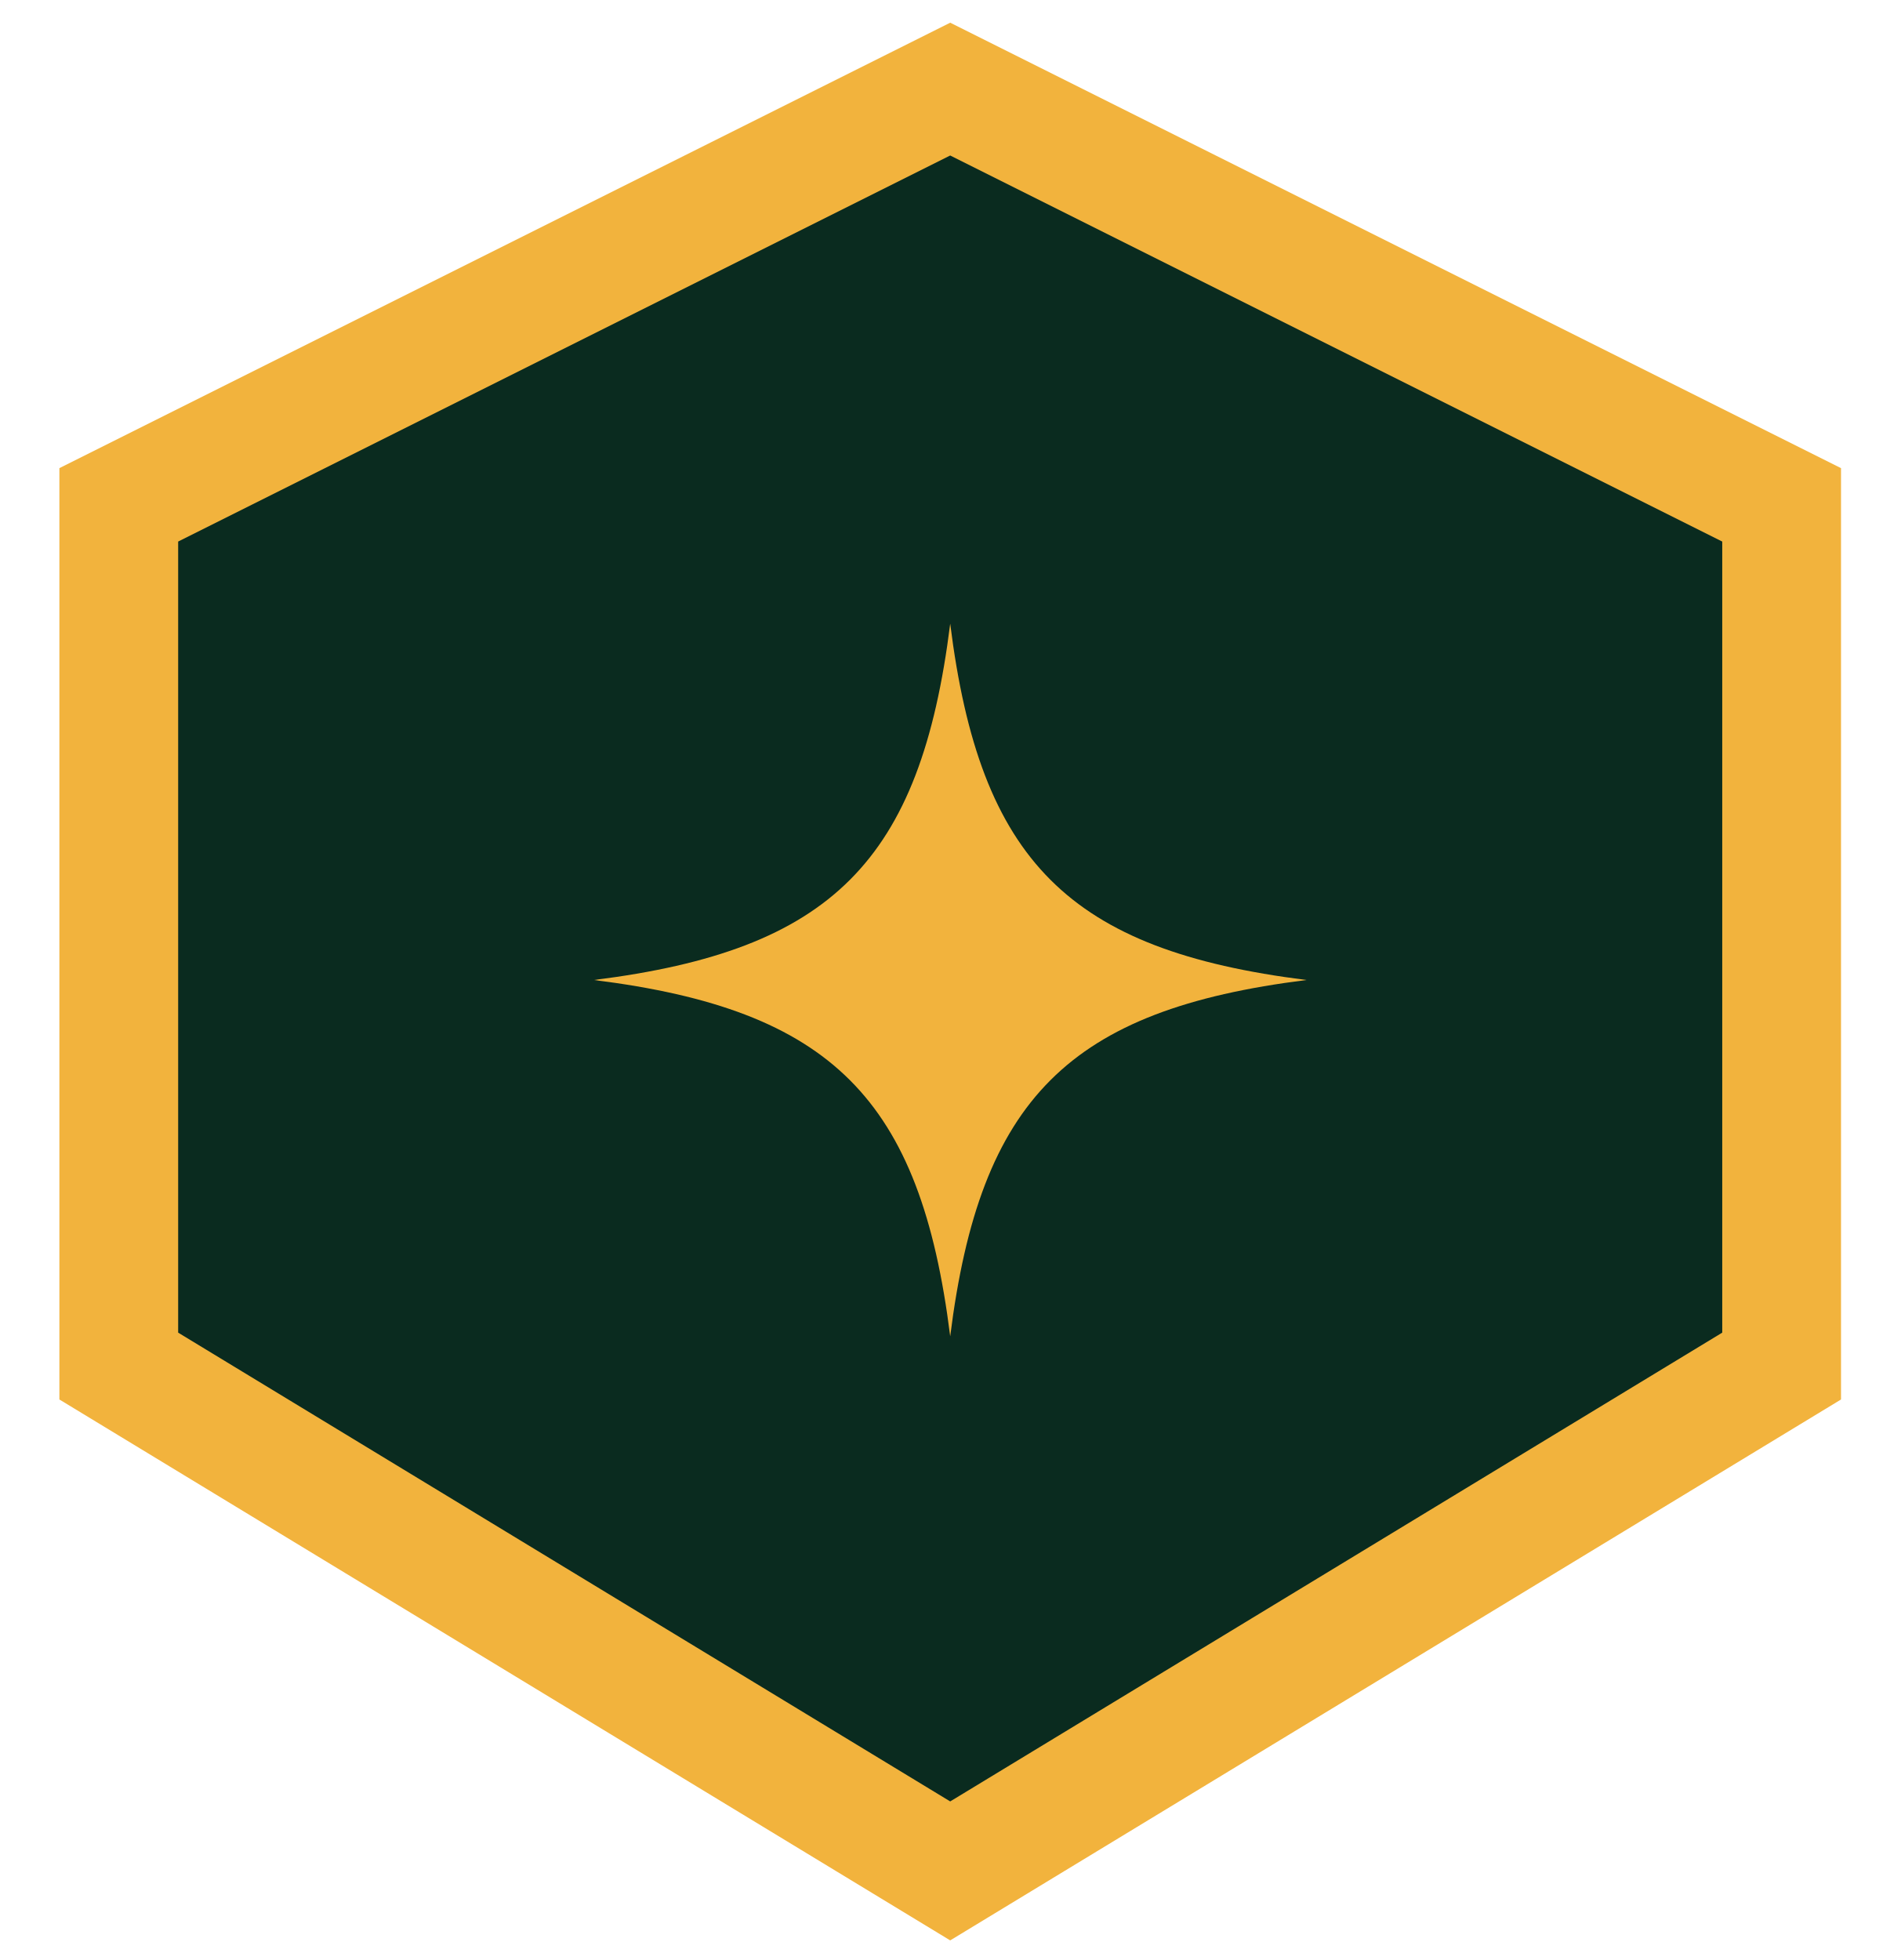
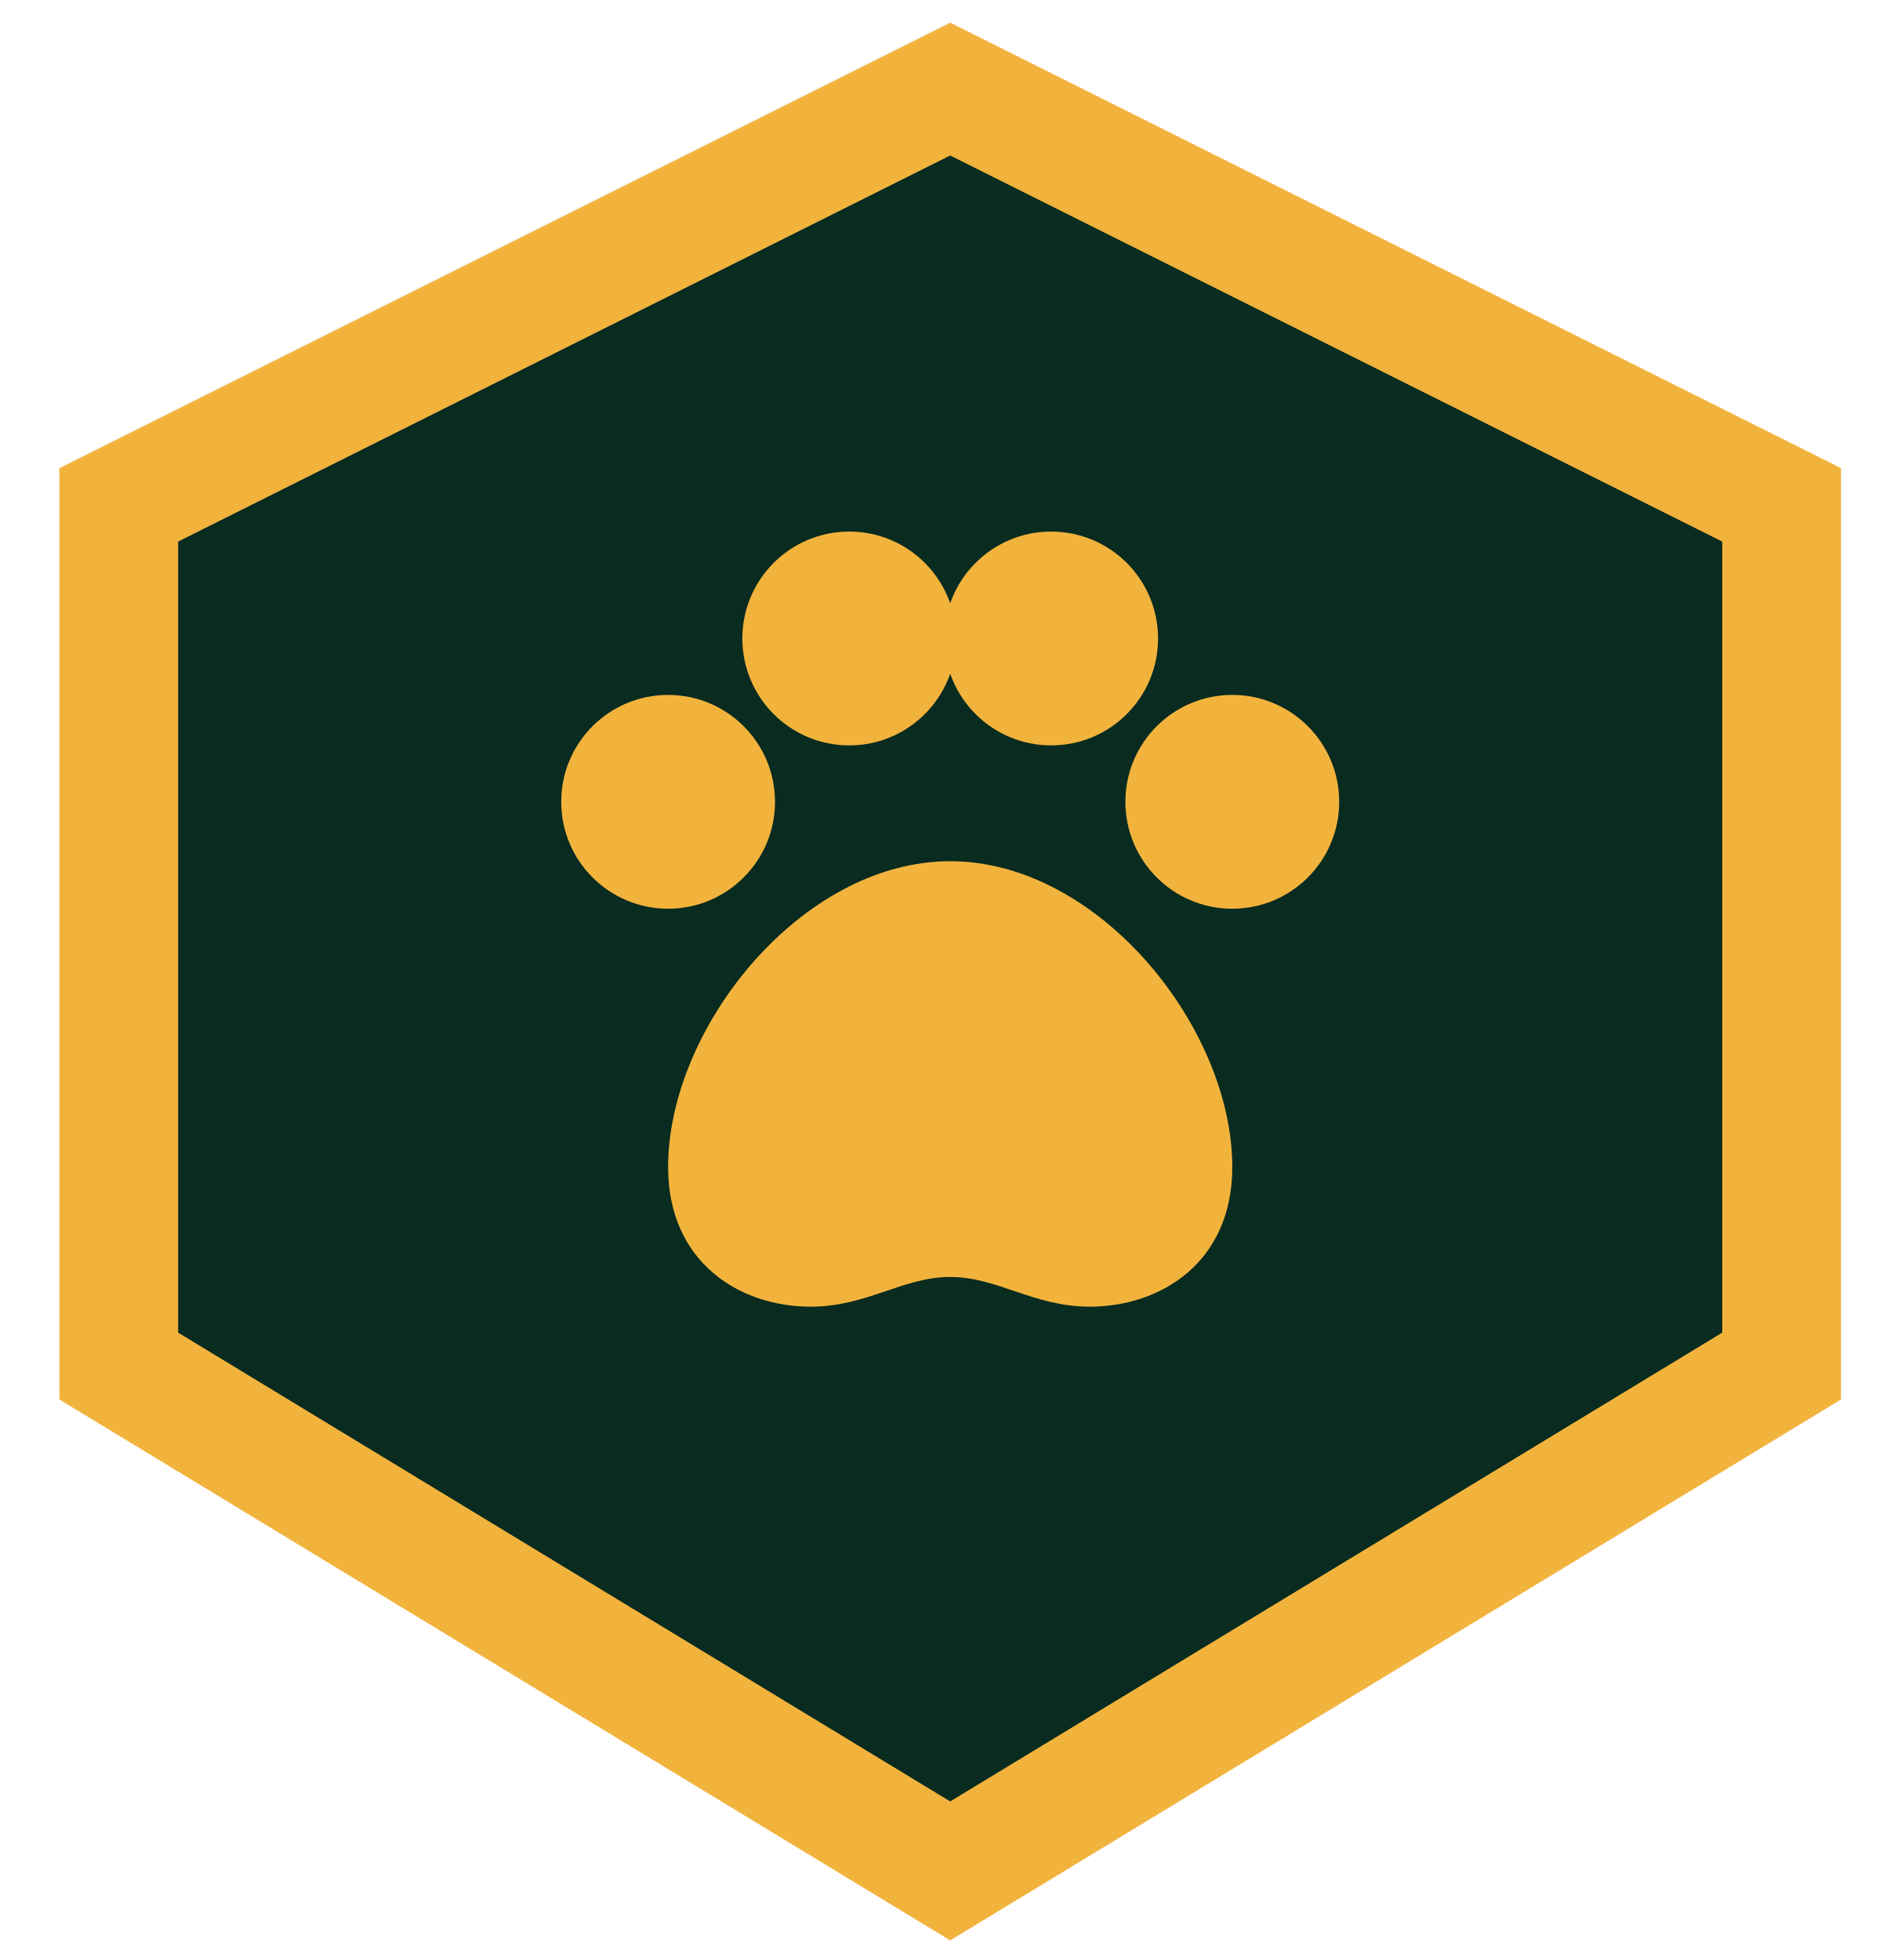
<svg xmlns="http://www.w3.org/2000/svg" viewBox="0 0 64 66">
  <polygon points="32,3 60,17 60,46 32,63 4,46 4,17" fill="#0A2B1F" stroke="#F2B33D" stroke-width="4" />
-   <path transform="translate(20 21)" d="M12 0C13 8 16 11 24 12C16 13 13 16 12 24C11 16 8 13 0 12C8 11 11 8 12 0Z" fill="#F2B33D" />
+   <g fill="#F2B33D">
+     <circle cx="22.5" cy="27" r="3.6" />
+     <circle cx="28.6" cy="21.5" r="3.6" />
+     <circle cx="35.4" cy="21.5" r="3.6" />
+     <circle cx="41.5" cy="27" r="3.6" />
+     <path d="M32 29c5 0 9.5 5.6 9.5 10.3 0 3.2-2.4 4.7-4.8 4.7-1.9 0-3.1-1-4.7-1s-2.8 1-4.7 1c-2.4 0-4.8-1.5-4.8-4.7C22.5 34.6 27 29 32 29Z" />
+   </g>
</svg>
